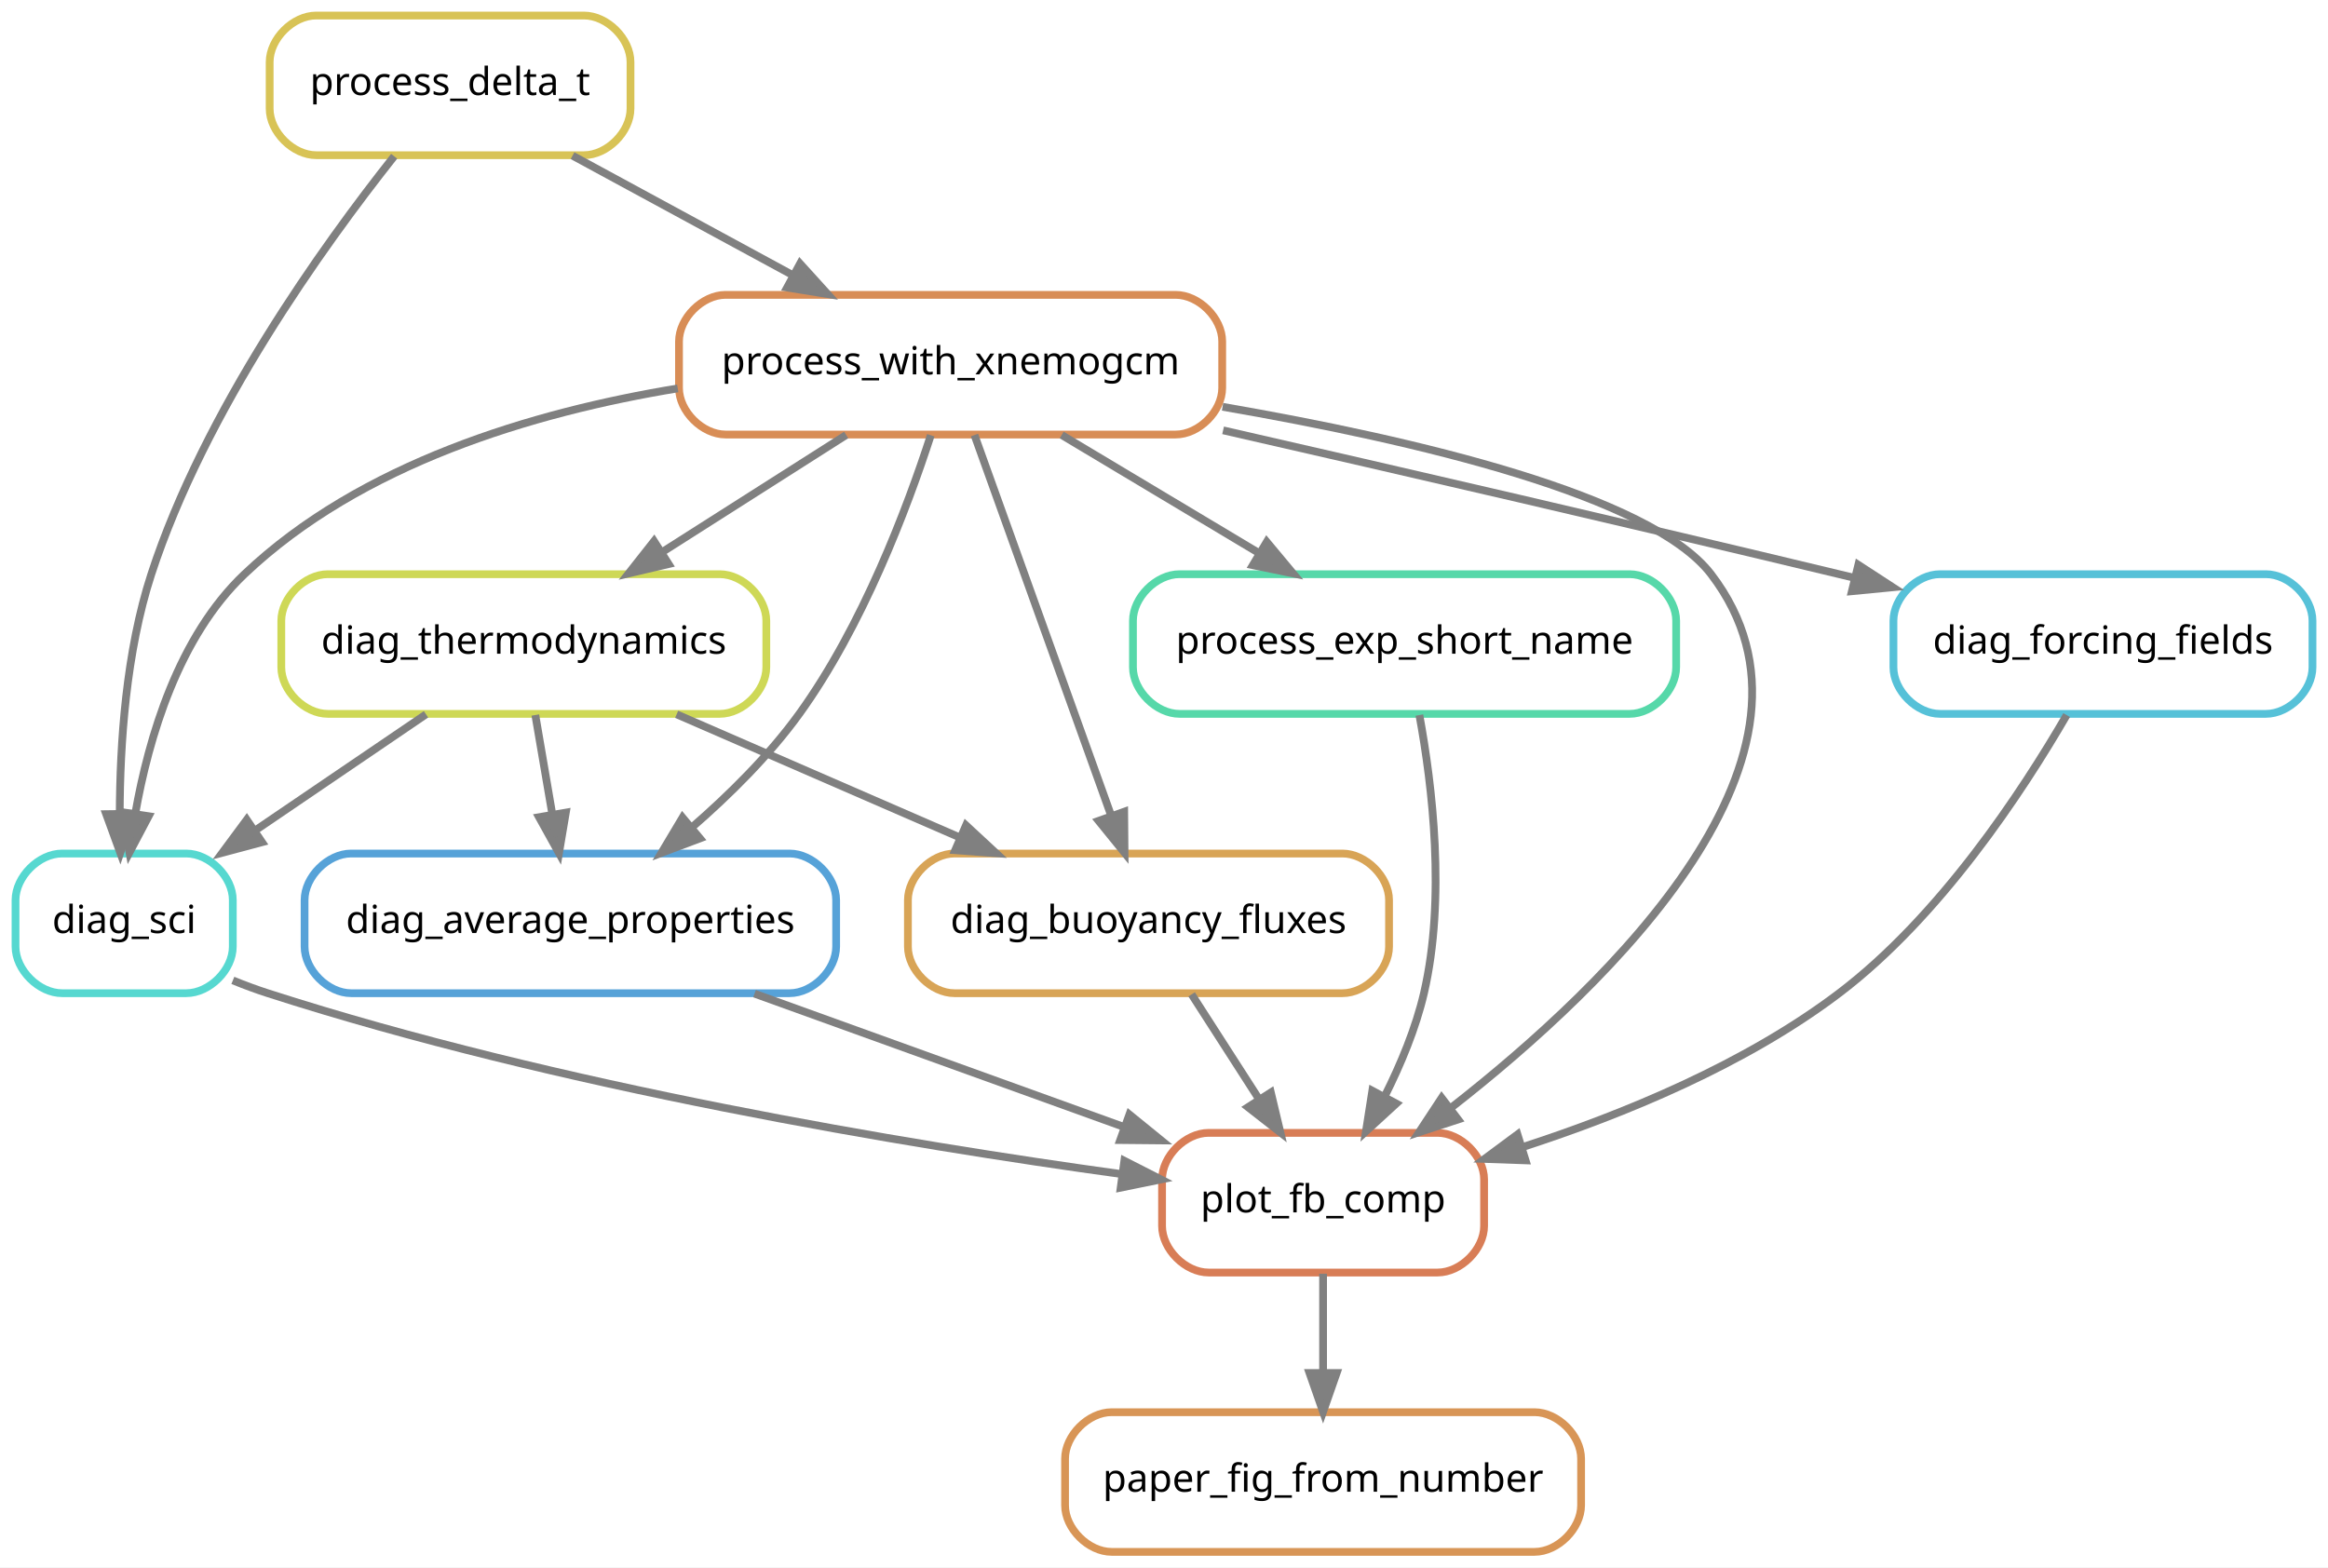
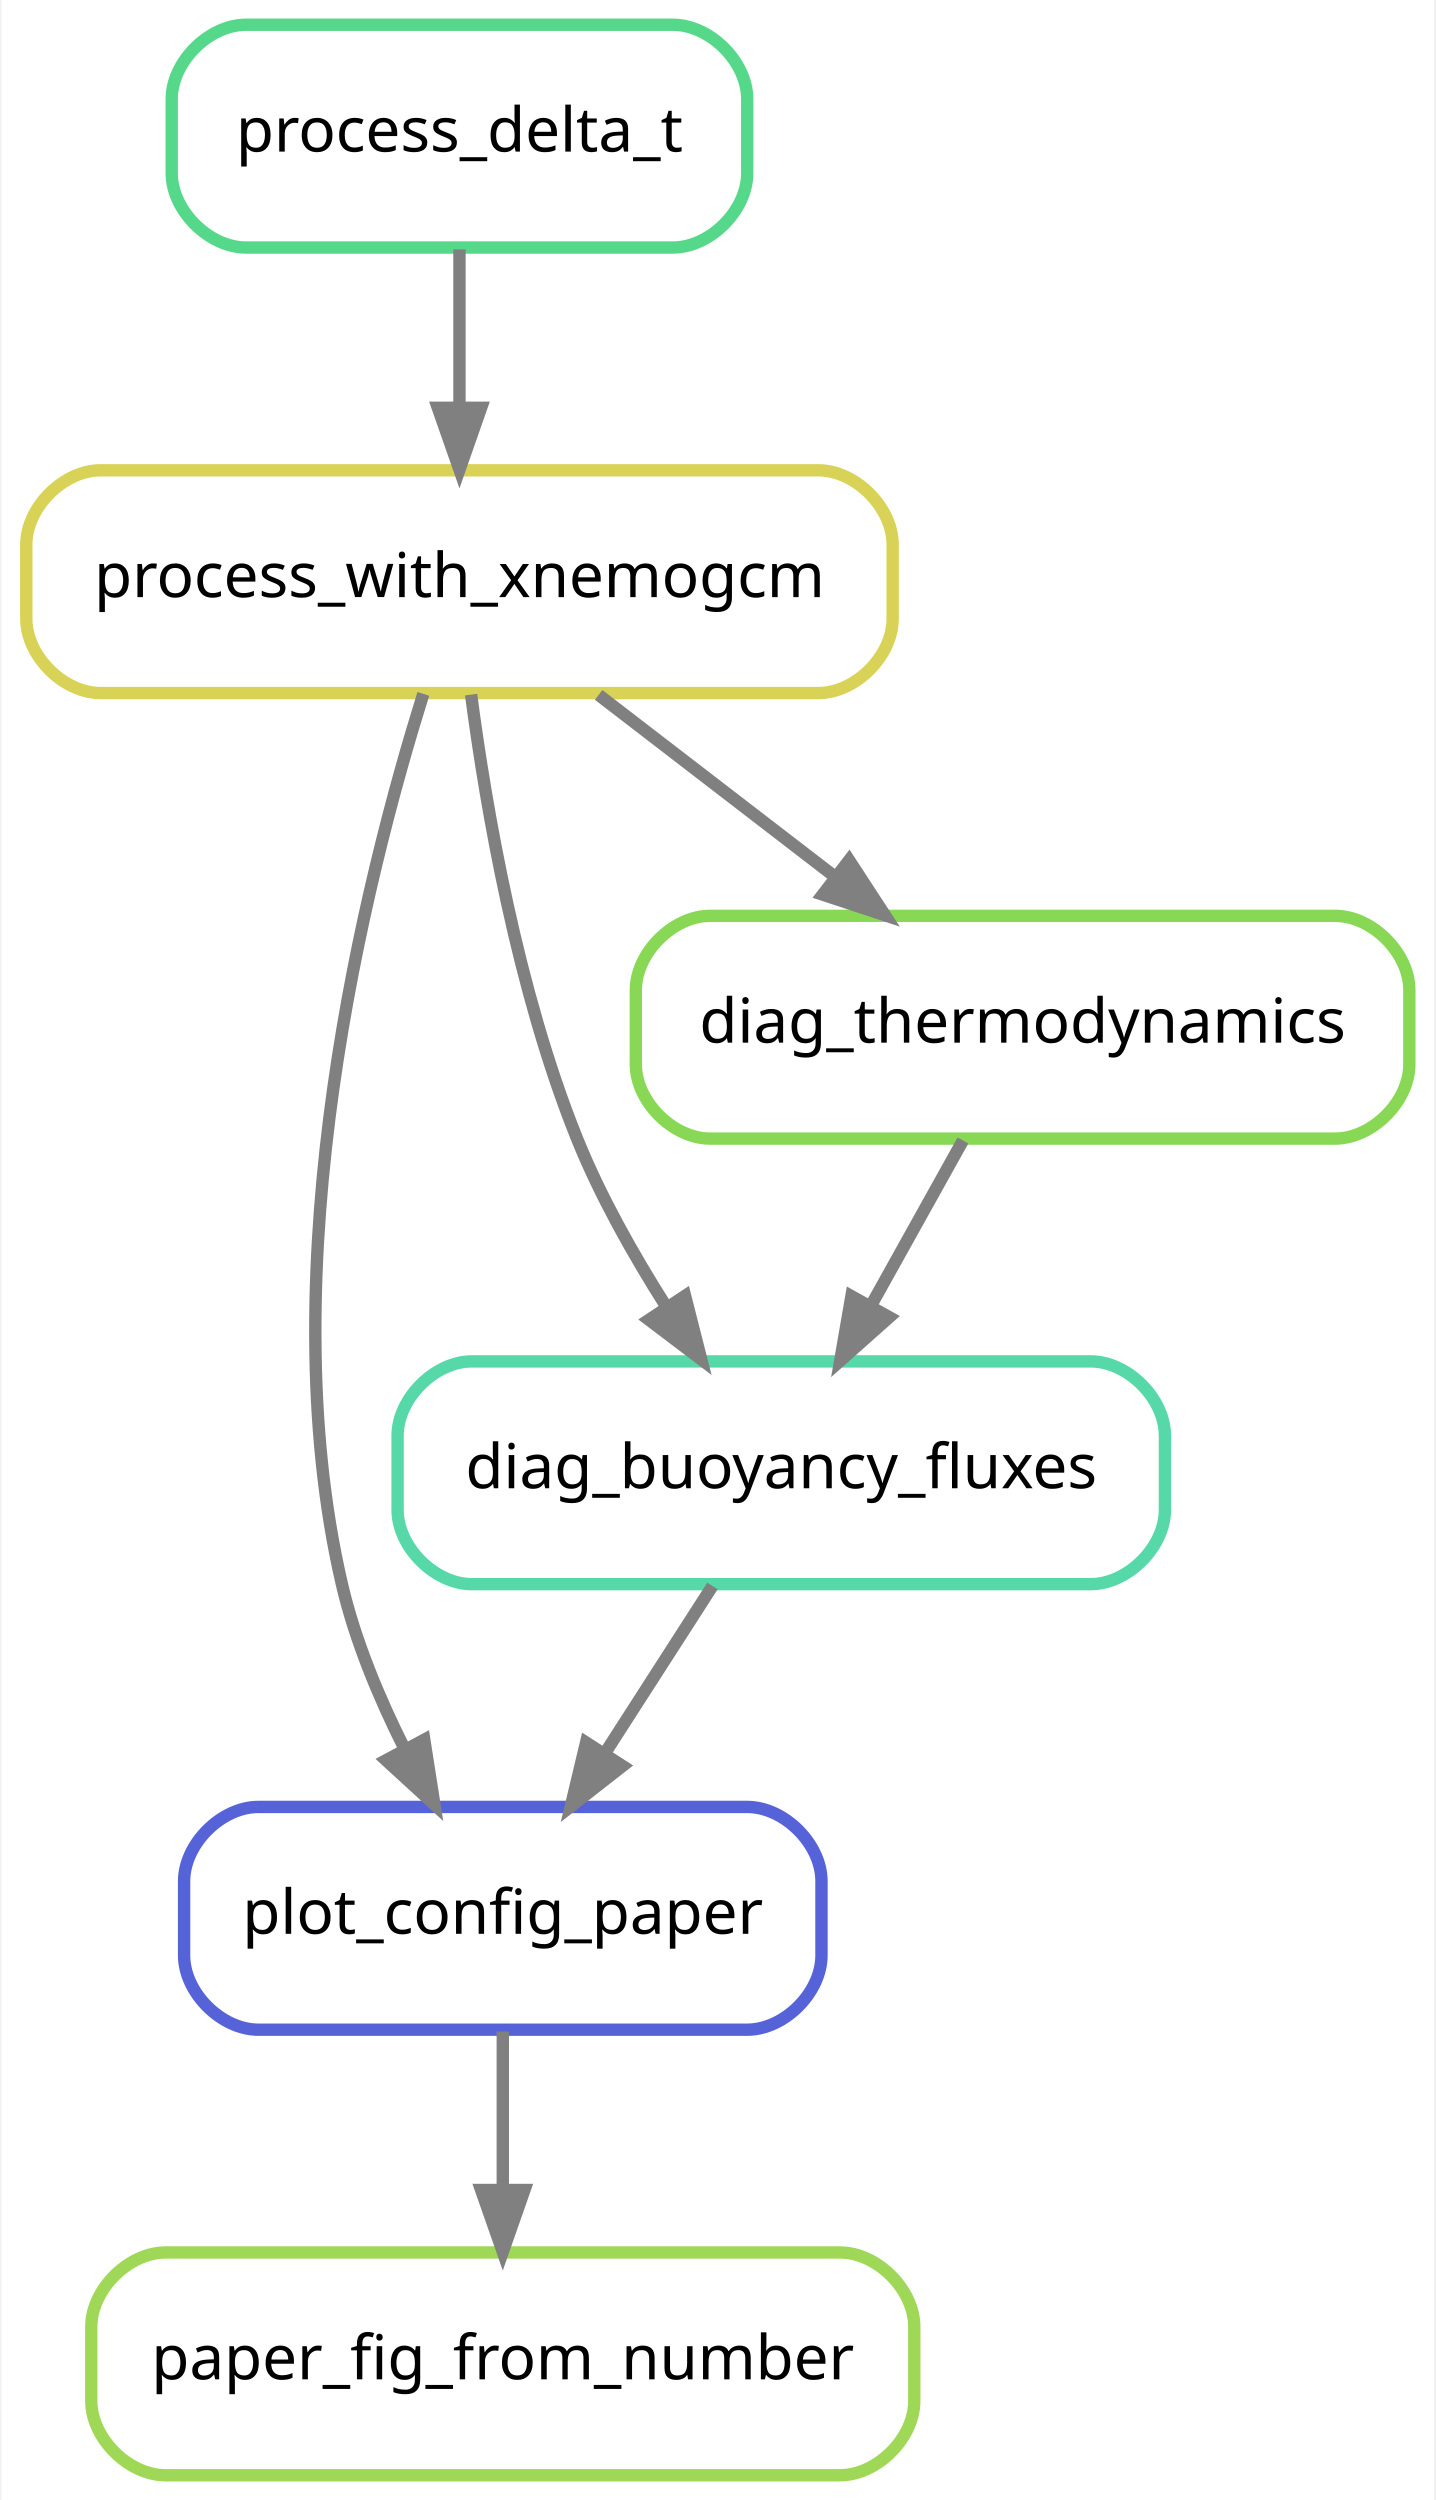
- <svg xmlns="http://www.w3.org/2000/svg" width="600pt" height="404pt" viewBox="0.00 0.00 600.00 404.00">
+ <svg xmlns="http://www.w3.org/2000/svg" width="232pt" height="404pt" viewBox="0.00 0.00 231.50 404.00">
  <g id="graph0" class="graph" transform="scale(1 1) rotate(0) translate(4 400)">
-     <polygon fill="white" stroke="transparent" points="-4,4 -4,-400 596,-400 596,4 -4,4" />
+     <polygon fill="white" stroke="transparent" points="-4,4 -4,-400 227.5,-400 227.5,4 -4,4" />
    <g id="node1" class="node">
-       <path fill="none" stroke="#d89556" stroke-width="2" d="M391.5,-36C391.5,-36 282.5,-36 282.5,-36 276.5,-36 270.5,-30 270.5,-24 270.5,-24 270.5,-12 270.5,-12 270.5,-6 276.5,0 282.5,0 282.5,0 391.5,0 391.5,0 397.5,0 403.5,-6 403.5,-12 403.5,-12 403.5,-24 403.5,-24 403.5,-30 397.5,-36 391.5,-36" />
-       <text text-anchor="middle" x="337" y="-15.5" font-family="sans" font-size="10.00">paper_fig_from_number</text>
+       <path fill="none" stroke="#9fd856" stroke-width="2" d="M131.5,-36C131.5,-36 22.5,-36 22.5,-36 16.5,-36 10.5,-30 10.5,-24 10.5,-24 10.5,-12 10.5,-12 10.5,-6 16.5,0 22.5,0 22.5,0 131.5,0 131.5,0 137.5,0 143.5,-6 143.5,-12 143.5,-12 143.5,-24 143.5,-24 143.5,-30 137.5,-36 131.5,-36" />
+       <text text-anchor="middle" x="77" y="-15.5" font-family="sans" font-size="10.00">paper_fig_from_number</text>
    </g>
    <g id="node2" class="node">
-       <path fill="none" stroke="#d87d56" stroke-width="2" d="M366.5,-108C366.5,-108 307.5,-108 307.5,-108 301.5,-108 295.5,-102 295.5,-96 295.5,-96 295.5,-84 295.5,-84 295.5,-78 301.5,-72 307.5,-72 307.5,-72 366.5,-72 366.5,-72 372.5,-72 378.5,-78 378.5,-84 378.5,-84 378.5,-96 378.5,-96 378.5,-102 372.5,-108 366.5,-108" />
-       <text text-anchor="middle" x="337" y="-87.5" font-family="sans" font-size="10.00">plot_fb_comp</text>
+       <path fill="none" stroke="#5663d8" stroke-width="2" d="M116.5,-108C116.5,-108 37.5,-108 37.5,-108 31.5,-108 25.5,-102 25.5,-96 25.5,-96 25.5,-84 25.5,-84 25.5,-78 31.5,-72 37.5,-72 37.5,-72 116.5,-72 116.5,-72 122.5,-72 128.5,-78 128.5,-84 128.5,-84 128.5,-96 128.5,-96 128.5,-102 122.5,-108 116.5,-108" />
+       <text text-anchor="middle" x="77" y="-87.5" font-family="sans" font-size="10.00">plot_config_paper</text>
    </g>
    <g id="edge1" class="edge">
-       <path fill="none" stroke="grey" stroke-width="2" d="M337,-71.7C337,-63.98 337,-54.71 337,-46.11" />
-       <polygon fill="grey" stroke="grey" stroke-width="2" points="340.5,-46.1 337,-36.1 333.5,-46.1 340.5,-46.1" />
+       <path fill="none" stroke="grey" stroke-width="2" d="M77,-71.7C77,-63.98 77,-54.71 77,-46.11" />
+       <polygon fill="grey" stroke="grey" stroke-width="2" points="80.5,-46.1 77,-36.1 73.5,-46.1 80.5,-46.1" />
    </g>
    <g id="node3" class="node">
-       <path fill="none" stroke="#d88d56" stroke-width="2" d="M299,-324C299,-324 183,-324 183,-324 177,-324 171,-318 171,-312 171,-312 171,-300 171,-300 171,-294 177,-288 183,-288 183,-288 299,-288 299,-288 305,-288 311,-294 311,-300 311,-300 311,-312 311,-312 311,-318 305,-324 299,-324" />
-       <text text-anchor="middle" x="241" y="-303.5" font-family="sans" font-size="10.00">process_with_xnemogcm</text>
+       <path fill="none" stroke="#d8d356" stroke-width="2" d="M128,-324C128,-324 12,-324 12,-324 6,-324 0,-318 0,-312 0,-312 0,-300 0,-300 0,-294 6,-288 12,-288 12,-288 128,-288 128,-288 134,-288 140,-294 140,-300 140,-300 140,-312 140,-312 140,-318 134,-324 128,-324" />
+       <text text-anchor="middle" x="70" y="-303.5" font-family="sans" font-size="10.00">process_with_xnemogcm</text>
+     </g>
+     <g id="edge2" class="edge">
+       <path fill="none" stroke="grey" stroke-width="2" d="M64.16,-287.87C54.89,-258.21 39.04,-195.54 51,-144 53.1,-134.96 56.97,-125.68 61.09,-117.47" />
+       <polygon fill="grey" stroke="grey" stroke-width="2" points="64.31,-118.86 65.95,-108.39 58.14,-115.55 64.31,-118.86" />
+     </g>
+     <g id="node5" class="node">
+       <path fill="none" stroke="#56d8a9" stroke-width="2" d="M172,-180C172,-180 72,-180 72,-180 66,-180 60,-174 60,-168 60,-168 60,-156 60,-156 60,-150 66,-144 72,-144 72,-144 172,-144 172,-144 178,-144 184,-150 184,-156 184,-156 184,-168 184,-168 184,-174 178,-180 172,-180" />
+       <text text-anchor="middle" x="122" y="-159.5" font-family="sans" font-size="10.00">diag_buoyancy_fluxes</text>
+     </g>
+     <g id="edge5" class="edge">
+       <path fill="none" stroke="grey" stroke-width="2" d="M71.88,-287.75C74.29,-269.43 79.36,-239.88 89,-216 92.75,-206.7 98.11,-197.2 103.41,-188.86" />
+       <polygon fill="grey" stroke="grey" stroke-width="2" points="106.46,-190.59 109.07,-180.32 100.62,-186.72 106.46,-190.59" />
+     </g>
+     <g id="node6" class="node">
+       <path fill="none" stroke="#88d856" stroke-width="2" d="M211.5,-252C211.5,-252 110.5,-252 110.5,-252 104.5,-252 98.5,-246 98.5,-240 98.5,-240 98.5,-228 98.5,-228 98.5,-222 104.5,-216 110.5,-216 110.5,-216 211.5,-216 211.5,-216 217.5,-216 223.5,-222 223.5,-228 223.5,-228 223.5,-240 223.5,-240 223.5,-246 217.5,-252 211.5,-252" />
+       <text text-anchor="middle" x="161" y="-231.5" font-family="sans" font-size="10.00">diag_thermodynamics</text>
+     </g>
+     <g id="edge7" class="edge">
+       <path fill="none" stroke="grey" stroke-width="2" d="M92.49,-287.7C103.96,-278.88 118.06,-268.03 130.48,-258.47" />
+       <polygon fill="grey" stroke="grey" stroke-width="2" points="132.97,-260.98 138.76,-252.1 128.7,-255.43 132.97,-260.98" />
+     </g>
+     <g id="node4" class="node">
+       <path fill="none" stroke="#56d88a" stroke-width="2" d="M104.5,-396C104.5,-396 35.5,-396 35.5,-396 29.5,-396 23.5,-390 23.5,-384 23.5,-384 23.5,-372 23.5,-372 23.5,-366 29.5,-360 35.5,-360 35.5,-360 104.5,-360 104.5,-360 110.5,-360 116.5,-366 116.5,-372 116.5,-372 116.5,-384 116.5,-384 116.5,-390 110.5,-396 104.5,-396" />
+       <text text-anchor="middle" x="70" y="-375.5" font-family="sans" font-size="10.00">process_delta_t</text>
    </g>
    <g id="edge4" class="edge">
-       <path fill="none" stroke="grey" stroke-width="2" d="M311.09,-295.15C360.86,-286.55 421.49,-272.26 437,-252 472.37,-205.8 411.17,-146.61 369.93,-114.42" />
-       <polygon fill="grey" stroke="grey" stroke-width="2" points="371.8,-111.45 361.73,-108.16 367.56,-117.01 371.8,-111.45" />
-     </g>
-     <g id="node5" class="node">
-       <path fill="none" stroke="#56c1d8" stroke-width="2" d="M580,-252C580,-252 496,-252 496,-252 490,-252 484,-246 484,-240 484,-240 484,-228 484,-228 484,-222 490,-216 496,-216 496,-216 580,-216 580,-216 586,-216 592,-222 592,-228 592,-228 592,-240 592,-240 592,-246 586,-252 580,-252" />
-       <text text-anchor="middle" x="538" y="-231.5" font-family="sans" font-size="10.00">diag_forcing_fields</text>
-     </g>
-     <g id="edge9" class="edge">
-       <path fill="none" stroke="grey" stroke-width="2" d="M311.23,-289.08C356.58,-278.72 416.84,-264.8 470,-252 471.26,-251.7 472.54,-251.39 473.83,-251.08" />
-       <polygon fill="grey" stroke="grey" stroke-width="2" points="474.95,-254.41 483.83,-248.63 473.29,-247.61 474.95,-254.41" />
-     </g>
-     <g id="node6" class="node">
-       <path fill="none" stroke="#56d8d0" stroke-width="2" d="M44,-180C44,-180 12,-180 12,-180 6,-180 0,-174 0,-168 0,-168 0,-156 0,-156 0,-150 6,-144 12,-144 12,-144 44,-144 44,-144 50,-144 56,-150 56,-156 56,-156 56,-168 56,-168 56,-174 50,-180 44,-180" />
-       <text text-anchor="middle" x="28" y="-159.5" font-family="sans" font-size="10.00">diag_sci</text>
-     </g>
-     <g id="edge10" class="edge">
-       <path fill="none" stroke="grey" stroke-width="2" d="M170.68,-299.89C133.28,-293.73 88.95,-280.44 59,-252 42,-235.86 34.32,-209.92 30.85,-190.19" />
-       <polygon fill="grey" stroke="grey" stroke-width="2" points="34.31,-189.62 29.36,-180.25 27.38,-190.66 34.31,-189.62" />
-     </g>
-     <g id="node7" class="node">
-       <path fill="none" stroke="#ced856" stroke-width="2" d="M181.5,-252C181.5,-252 80.5,-252 80.5,-252 74.5,-252 68.5,-246 68.5,-240 68.5,-240 68.5,-228 68.5,-228 68.5,-222 74.5,-216 80.5,-216 80.5,-216 181.5,-216 181.5,-216 187.5,-216 193.5,-222 193.5,-228 193.5,-228 193.5,-240 193.5,-240 193.5,-246 187.5,-252 181.5,-252" />
-       <text text-anchor="middle" x="131" y="-231.5" font-family="sans" font-size="10.00">diag_thermodynamics</text>
-     </g>
-     <g id="edge13" class="edge">
-       <path fill="none" stroke="grey" stroke-width="2" d="M214.09,-287.88C199.84,-278.81 182.15,-267.55 166.76,-257.76" />
-       <polygon fill="grey" stroke="grey" stroke-width="2" points="168.33,-254.61 158.01,-252.19 164.57,-260.51 168.33,-254.61" />
-     </g>
-     <g id="node8" class="node">
-       <path fill="none" stroke="#56a2d8" stroke-width="2" d="M199.5,-180C199.5,-180 86.5,-180 86.5,-180 80.5,-180 74.5,-174 74.5,-168 74.5,-168 74.5,-156 74.5,-156 74.5,-150 80.5,-144 86.5,-144 86.5,-144 199.5,-144 199.5,-144 205.5,-144 211.5,-150 211.5,-156 211.5,-156 211.5,-168 211.5,-168 211.5,-174 205.5,-180 199.5,-180" />
-       <text text-anchor="middle" x="143" y="-159.5" font-family="sans" font-size="10.00">diag_average_properties</text>
-     </g>
-     <g id="edge14" class="edge">
-       <path fill="none" stroke="grey" stroke-width="2" d="M235.9,-287.81C229.8,-269.01 218.31,-238.56 202,-216 194.23,-205.26 183.97,-195.1 174.18,-186.61" />
-       <polygon fill="grey" stroke="grey" stroke-width="2" points="176.4,-183.9 166.48,-180.17 171.91,-189.27 176.4,-183.9" />
-     </g>
-     <g id="node9" class="node">
-       <path fill="none" stroke="#d8a456" stroke-width="2" d="M342,-180C342,-180 242,-180 242,-180 236,-180 230,-174 230,-168 230,-168 230,-156 230,-156 230,-150 236,-144 242,-144 242,-144 342,-144 342,-144 348,-144 354,-150 354,-156 354,-156 354,-168 354,-168 354,-174 348,-180 342,-180" />
-       <text text-anchor="middle" x="292" y="-159.5" font-family="sans" font-size="10.00">diag_buoyancy_fluxes</text>
-     </g>
-     <g id="edge16" class="edge">
-       <path fill="none" stroke="grey" stroke-width="2" d="M247.15,-287.87C255.92,-263.46 272.09,-218.43 282.43,-189.64" />
-       <polygon fill="grey" stroke="grey" stroke-width="2" points="285.74,-190.78 285.83,-180.19 279.15,-188.42 285.74,-190.78" />
-     </g>
-     <g id="node10" class="node">
-       <path fill="none" stroke="#56d8a9" stroke-width="2" d="M416,-252C416,-252 300,-252 300,-252 294,-252 288,-246 288,-240 288,-240 288,-228 288,-228 288,-222 294,-216 300,-216 300,-216 416,-216 416,-216 422,-216 428,-222 428,-228 428,-228 428,-240 428,-240 428,-246 422,-252 416,-252" />
-       <text text-anchor="middle" x="358" y="-231.5" font-family="sans" font-size="10.00">process_exp_short_name</text>
-     </g>
-     <g id="edge18" class="edge">
-       <path fill="none" stroke="grey" stroke-width="2" d="M269.62,-287.88C284.92,-278.72 303.94,-267.34 320.42,-257.48" />
-       <polygon fill="grey" stroke="grey" stroke-width="2" points="322.48,-260.33 329.27,-252.19 318.89,-254.32 322.48,-260.33" />
-     </g>
-     <g id="node4" class="node">
-       <path fill="none" stroke="#d8c356" stroke-width="2" d="M146.5,-396C146.5,-396 77.5,-396 77.5,-396 71.5,-396 65.5,-390 65.5,-384 65.5,-384 65.5,-372 65.5,-372 65.5,-366 71.5,-360 77.5,-360 77.5,-360 146.5,-360 146.5,-360 152.5,-360 158.5,-366 158.5,-372 158.5,-372 158.5,-384 158.5,-384 158.5,-390 152.5,-396 146.5,-396" />
-       <text text-anchor="middle" x="112" y="-375.5" font-family="sans" font-size="10.00">process_delta_t</text>
-     </g>
-     <g id="edge8" class="edge">
-       <path fill="none" stroke="grey" stroke-width="2" d="M143.56,-359.88C160.66,-350.6 181.98,-339.03 200.32,-329.08" />
-       <polygon fill="grey" stroke="grey" stroke-width="2" points="202.2,-332.04 209.32,-324.19 198.86,-325.88 202.2,-332.04" />
-     </g>
-     <g id="edge11" class="edge">
-       <path fill="none" stroke="grey" stroke-width="2" d="M97.59,-359.72C79.38,-336.76 48.75,-294.16 35,-252 28.48,-232.02 26.91,-208.23 26.86,-190.27" />
-       <polygon fill="grey" stroke="grey" stroke-width="2" points="30.36,-190.24 27,-180.19 23.37,-190.15 30.36,-190.24" />
+       <path fill="none" stroke="grey" stroke-width="2" d="M70,-359.7C70,-351.98 70,-342.71 70,-334.11" />
+       <polygon fill="grey" stroke="grey" stroke-width="2" points="73.5,-334.1 70,-324.1 66.5,-334.1 73.5,-334.1" />
    </g>
    <g id="edge3" class="edge">
-       <path fill="none" stroke="grey" stroke-width="2" d="M528.65,-215.68C517.18,-195.9 496.03,-163.74 470,-144 445.85,-125.69 414.54,-112.8 388.36,-104.32" />
-       <polygon fill="grey" stroke="grey" stroke-width="2" points="389.19,-100.91 378.6,-101.28 387.11,-107.59 389.19,-100.91" />
-     </g>
-     <g id="edge7" class="edge">
-       <path fill="none" stroke="grey" stroke-width="2" d="M56.01,-147.3C59,-146.08 62.04,-144.95 65,-144 139.8,-119.91 229.87,-104.99 285.28,-97.34" />
-       <polygon fill="grey" stroke="grey" stroke-width="2" points="285.78,-100.8 295.22,-95.99 284.84,-93.87 285.78,-100.8" />
-     </g>
-     <g id="edge12" class="edge">
-       <path fill="none" stroke="grey" stroke-width="2" d="M105.8,-215.88C92.59,-206.89 76.21,-195.76 61.89,-186.03" />
-       <polygon fill="grey" stroke="grey" stroke-width="2" points="63.53,-182.92 53.29,-180.19 59.6,-188.71 63.53,-182.92" />
-     </g>
-     <g id="edge15" class="edge">
-       <path fill="none" stroke="grey" stroke-width="2" d="M133.97,-215.7C135.29,-207.98 136.88,-198.71 138.35,-190.11" />
-       <polygon fill="grey" stroke="grey" stroke-width="2" points="141.83,-190.55 140.07,-180.1 134.93,-189.37 141.83,-190.55" />
-     </g>
-     <g id="edge17" class="edge">
-       <path fill="none" stroke="grey" stroke-width="2" d="M170.39,-215.88C192.39,-206.31 220.01,-194.3 243.36,-184.15" />
-       <polygon fill="grey" stroke="grey" stroke-width="2" points="244.97,-187.27 252.74,-180.07 242.18,-180.85 244.97,-187.27" />
-     </g>
-     <g id="edge5" class="edge">
-       <path fill="none" stroke="grey" stroke-width="2" d="M190.46,-143.88C219.28,-133.48 256.08,-120.2 285.6,-109.55" />
-       <polygon fill="grey" stroke="grey" stroke-width="2" points="287.08,-112.73 295.3,-106.05 284.71,-106.15 287.08,-112.73" />
+       <path fill="none" stroke="grey" stroke-width="2" d="M110.88,-143.7C105.64,-135.56 99.3,-125.69 93.52,-116.7" />
+       <polygon fill="grey" stroke="grey" stroke-width="2" points="96.35,-114.62 88,-108.1 90.46,-118.41 96.35,-114.62" />
    </g>
    <g id="edge6" class="edge">
-       <path fill="none" stroke="grey" stroke-width="2" d="M303.12,-143.7C308.36,-135.56 314.7,-125.69 320.48,-116.7" />
-       <polygon fill="grey" stroke="grey" stroke-width="2" points="323.54,-118.41 326,-108.1 317.65,-114.62 323.54,-118.41" />
-     </g>
-     <g id="edge2" class="edge">
-       <path fill="none" stroke="grey" stroke-width="2" d="M361.82,-215.69C365.16,-197.57 368.67,-168.42 363,-144 360.9,-134.96 357.03,-125.68 352.91,-117.47" />
-       <polygon fill="grey" stroke="grey" stroke-width="2" points="355.86,-115.55 348.05,-108.39 349.69,-118.86 355.86,-115.55" />
+       <path fill="none" stroke="grey" stroke-width="2" d="M151.36,-215.7C146.87,-207.64 141.44,-197.89 136.48,-188.98" />
+       <polygon fill="grey" stroke="grey" stroke-width="2" points="139.45,-187.14 131.53,-180.1 133.34,-190.54 139.45,-187.14" />
    </g>
  </g>
</svg>
